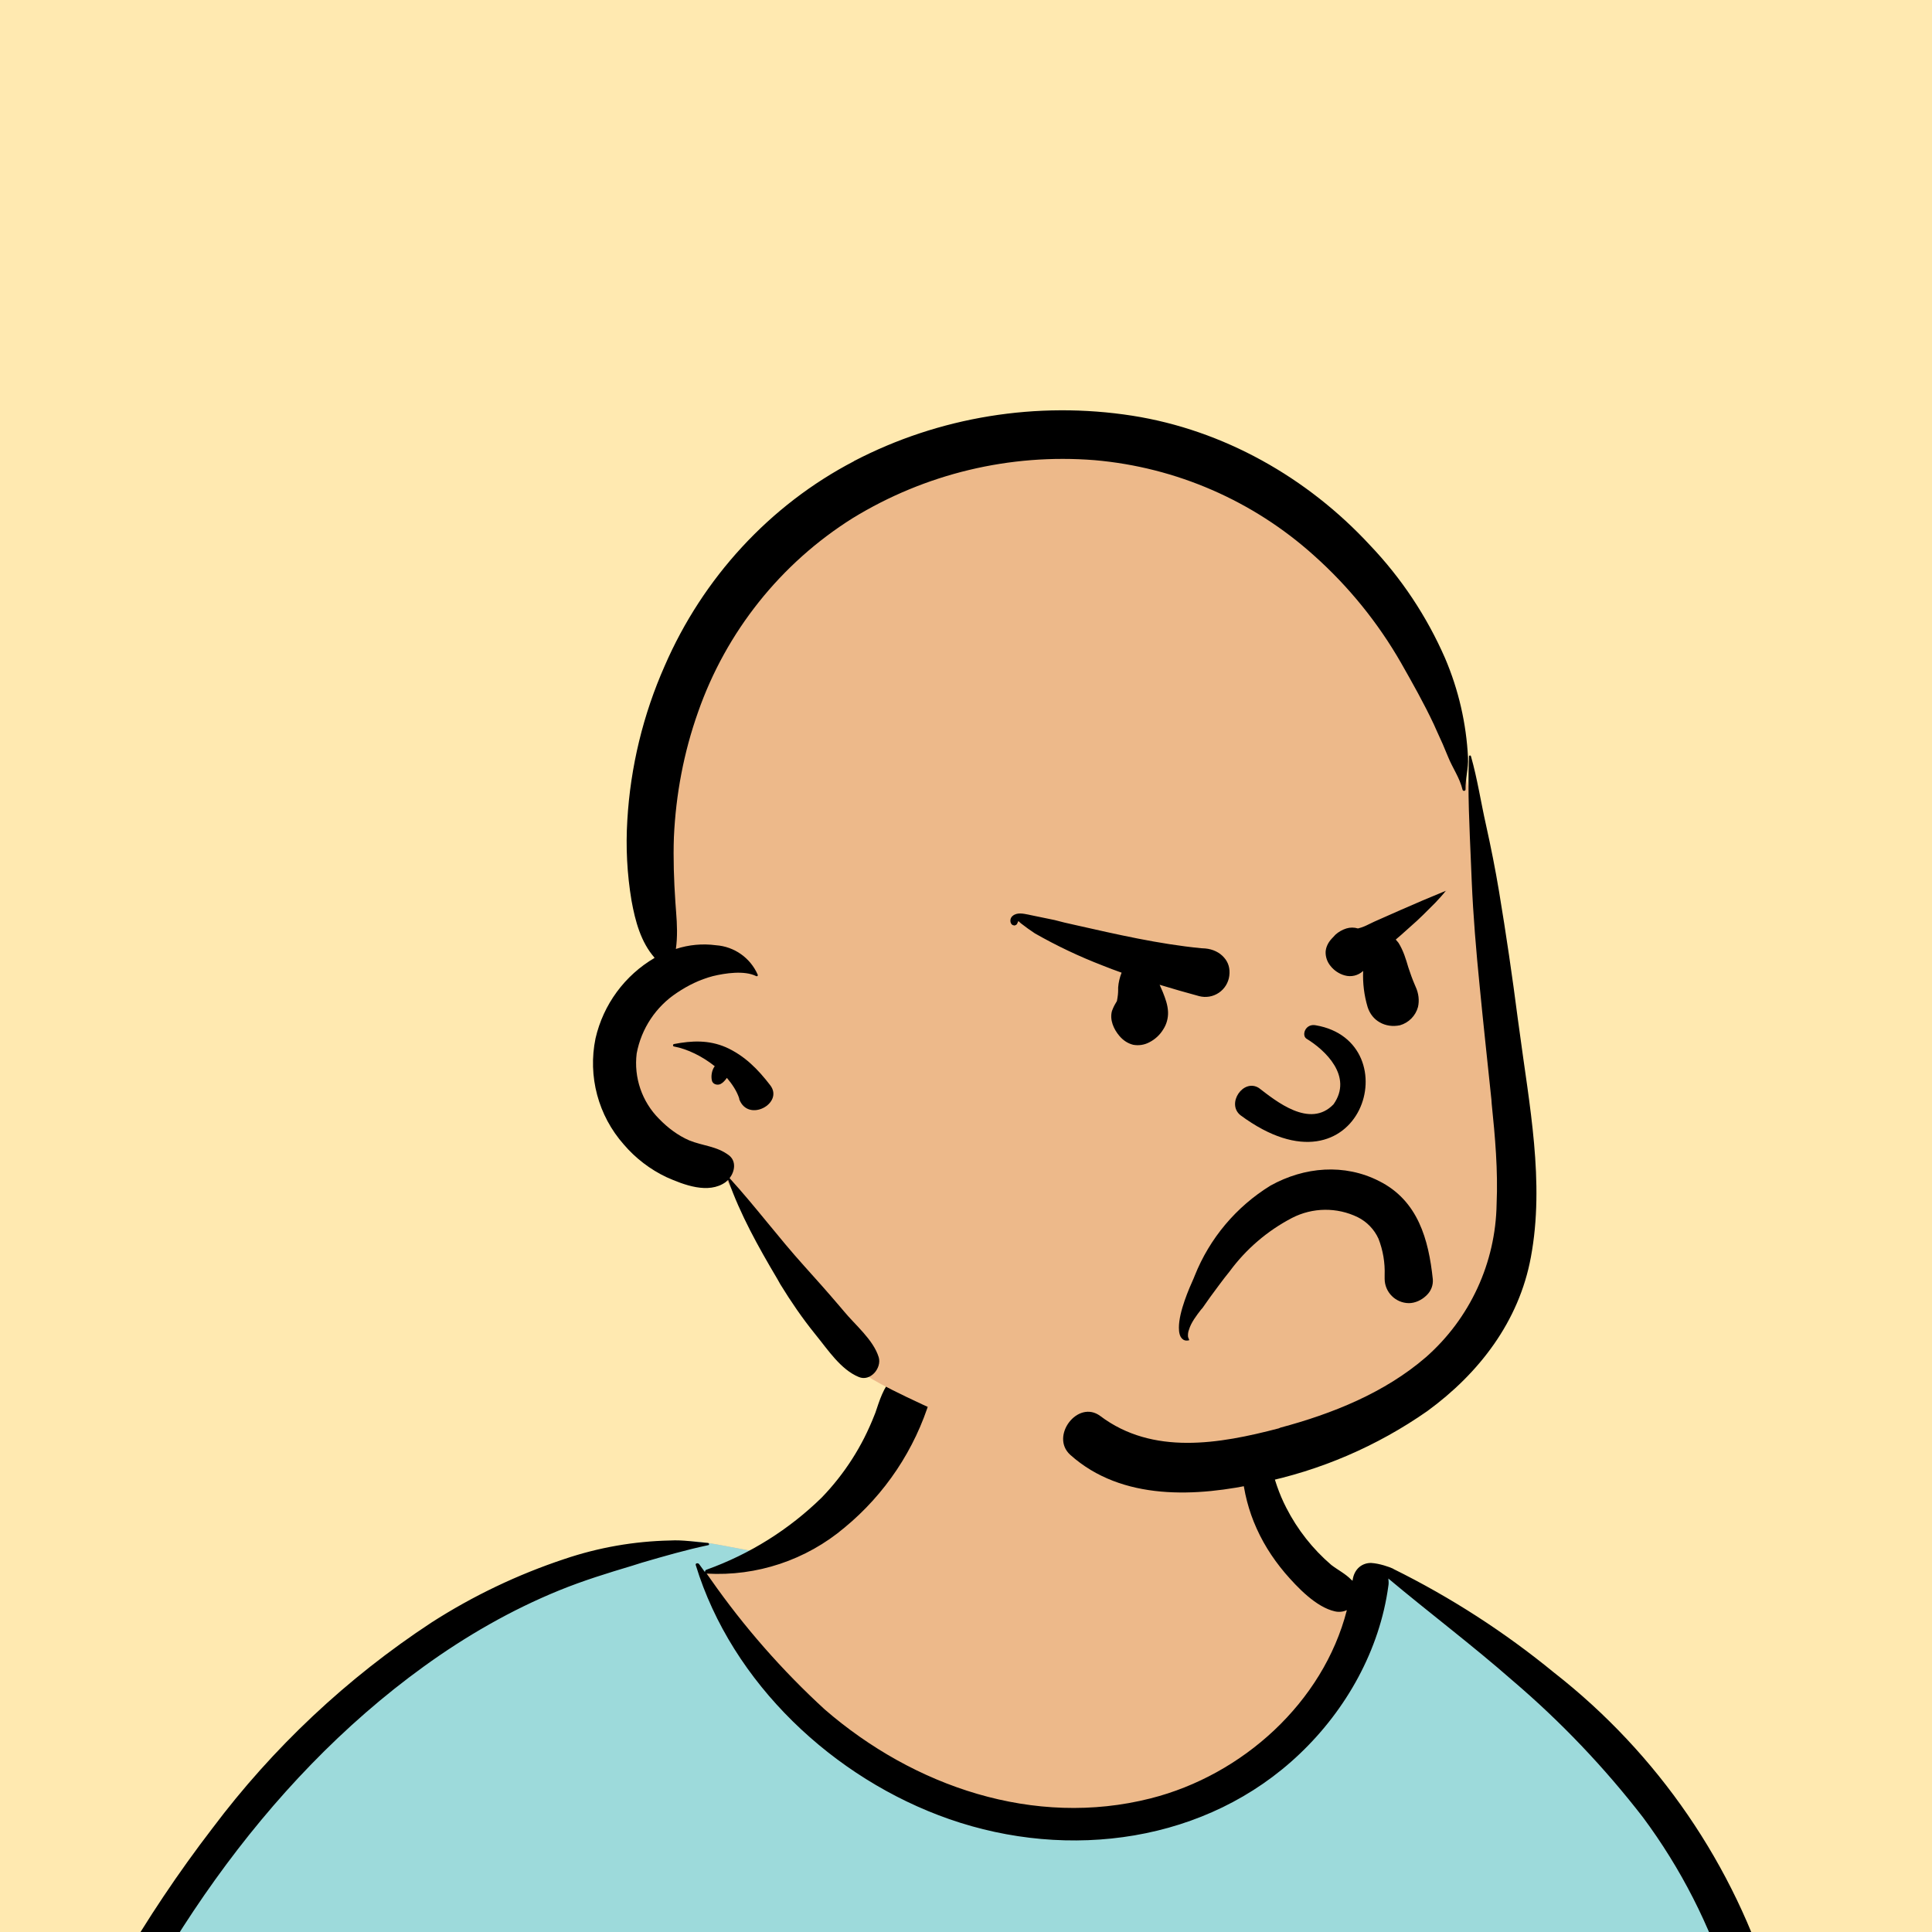
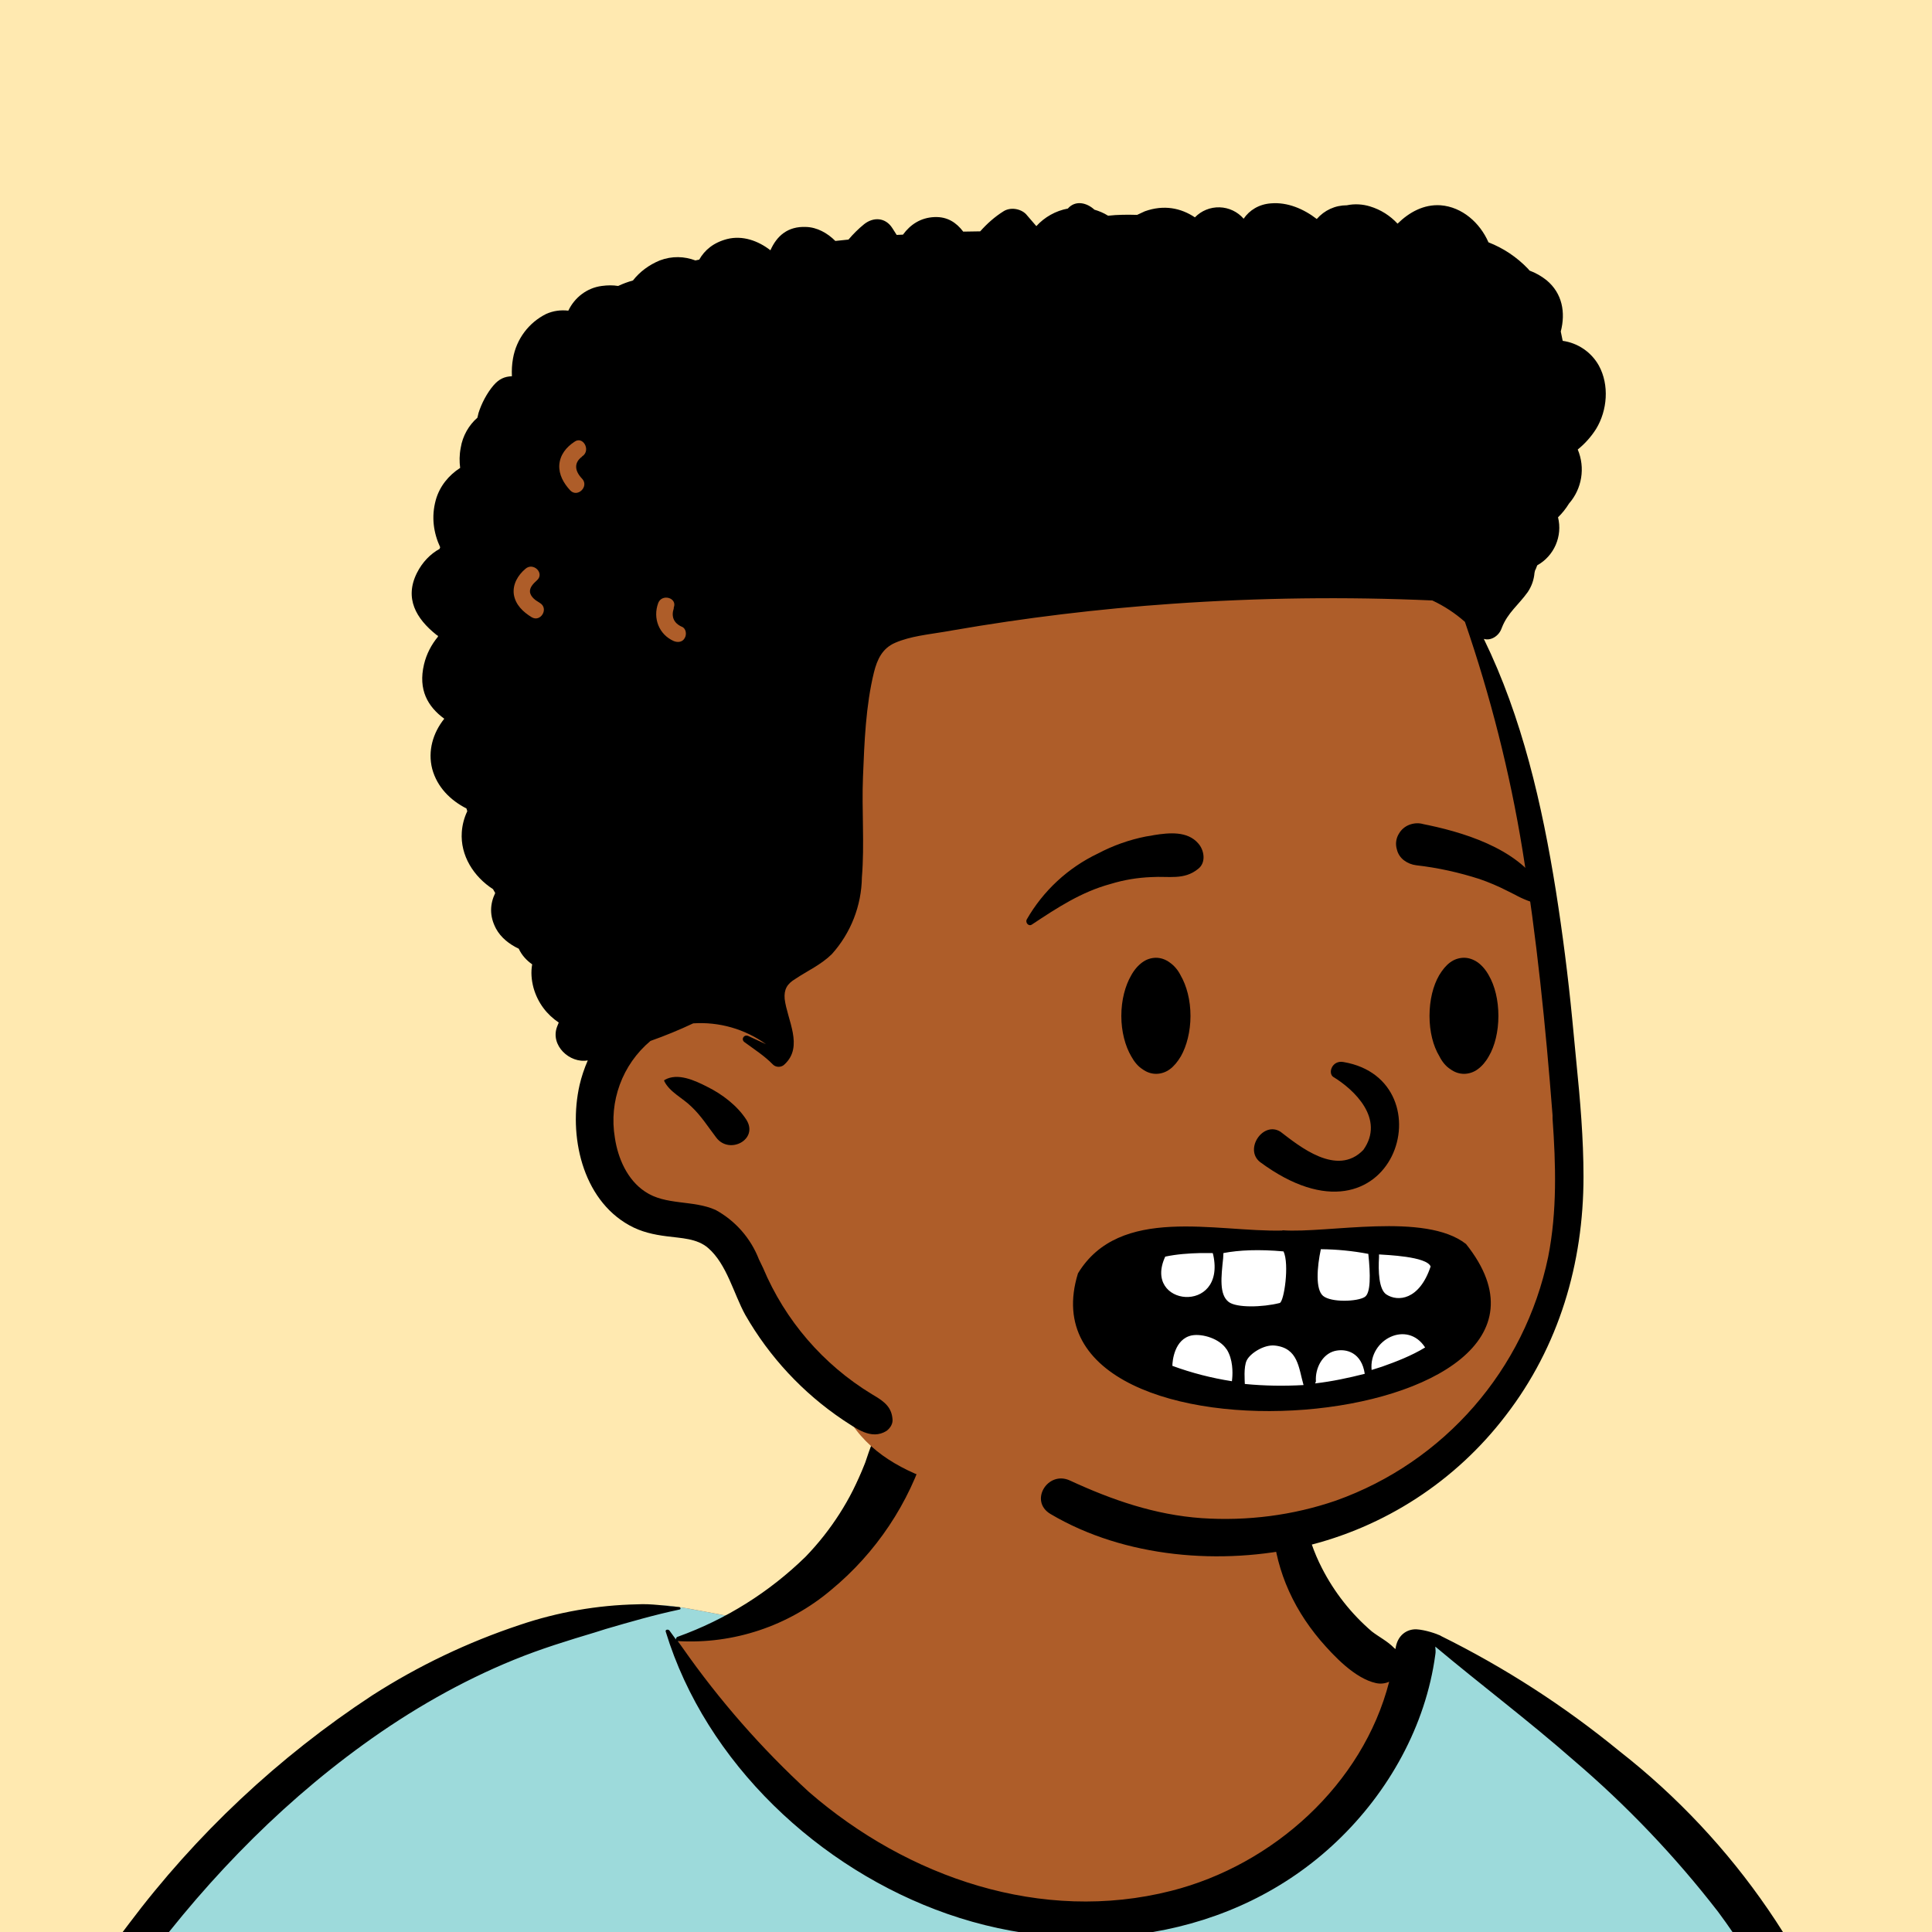
<svg xmlns="http://www.w3.org/2000/svg" viewBox="0 0 704 704" fill="none" shape-rendering="auto">
  <mask id="viewboxMask">
    <rect width="704" height="704" rx="0" ry="0" x="0" y="0" fill="#fff" />
  </mask>
  <g mask="url(#viewboxMask)">
    <rect fill="#ffe9b0" width="704" height="704" x="0" y="0" />
-     <g transform="translate(35.2 35.2) scale(0.9)">
+     <g fill-rule="evenodd" clip-rule="evenodd">
+       <path d="M705.3 1074a2351.1 2351.1 0 0 1-15.6-101c-1-7.7-2.5-16.4 2.7-22 7.3-8 14-14.8 14.8-26.2.8-10.7-2.8-22.4-5-32.8a809.4 809.4 0 0 0-17.3-64.7c-6.6-21.7-13.9-43.2-21.3-64.6-6.9-20-13.5-40.3-22.5-59.5-17-36.5-46-63.5-81.6-81.6-9-4.5-27-20.5-36.3-24-8.5-3.4-8.5 6.3-16.9 2.6-6.7-2.9-13-6.7-16.7-13.2-4-7-14.3-16.9-15.9-25-3.3-17.4.3-32.2-12-45.3a90 90 0 0 0-41.1-23.8c-33.7-9.3-78.5-2.8-98.8 28.5-9.7 14.9-13 33-26.2 45.1-11.4 10.7-8.8 18-23.6 23.4-.9.3-23.6-4.5-24.4-4.2-16.2-3.5-31.7 6.2-46.5 11.8a325.4 325.4 0 0 0-63 32.3 399.2 399.2 0 0 0-102.3 98.5 482.5 482.5 0 0 0-76.4 161c-1.7 6.4-3.5 13-1.5 19.4 1.7 5.3 5.4 9.2 9.8 12.4 6 4.3 18 7 17.7 15.7-.1 6.6-2.4 13.5-3.5 20-1.3 7.7-2.3 15.5-3.4 23.2-4.8 35.4-8.6 71-10.3 106.6a920 920 0 0 0-.5 106c.1 2.3.8 4.5 2 6.2-1 .4-1.2 2.4.1 2.7l2.7.5a12 12 0 0 0 7 2.4l5.5.2c19.3 4 38.6 7.9 58.1 10.8 23.8 3.5 47.6 6.3 71.5 8.7 49.2 4.8 98 3.2 147.1.6a1877 1877 0 0 1 147.4-2c49.2 1.4 98.4 3.5 147.6 4.4 55 1 110-.5 164.8-5 7.5-.5 12.2-6.5 10.7-14-8.9-44.7-19-89.1-27-134Z" fill="#ae5d29" />
+       <path d="m201 597.5 1.2-.4c14.5-5.7 29.6-14.8 45.4-11.4.5-.2 10.8 1.9 17.9 3.2l-6.7 7L247 598c40.7 67.1 88.8 100.7 144.3 100.7 55.5 0 97.7-33.6 126.4-100.7l4-1c.4 0 1 .2 1.5.4 9.3 3.6 27.4 19.6 36.3 24.1 35.6 18 64.5 45 81.6 81.6 8.7 18.6 15.2 38 21.8 57.5l.7 2c7.4 21.4 14.7 43 21.3 64.6 6.3 20.4 12 41 16.6 61.8l.7 2.9c2.2 10.4 5.8 22 5 32.8a29 29 0 0 1-3 10.7l-80.4 29 38.4 261.3c-35.1 1.5-70.3 2-105.5 1.3-49.2-.9-98.4-3-147.6-4.3-47.7-1.2-95.3-.7-143 1.7l-12 .6a946.3 946.3 0 0 1-139.5-1l-3.1-.3v-38.3l16.3-212.9-83-15.6-81.3-39.5a21.7 21.7 0 0 1-5.6-8.8c-1.9-6-.5-12 1-18l.5-1.3a492.8 492.8 0 0 1 76.4-161A399.3 399.3 0 0 1 138 629.7c19.8-13 40.9-23.9 63-32.3Z" fill="#9ddadb" />
+       <path d="M232.2 584.6c5.1-.3 10.3.6 15.4 1 .4.1.6.8 0 .9-9 1.9-18 4.5-26.9 7.1l-3.8 1.2c-10 3-19.8 6-29.6 10-19.4 7.9-37.8 18.5-54.8 30.8C67.2 682.8 20 754.3-9.9 828.3a526 526 0 0 0-24.3 77c-.4 1.6-2 5.4-1 7 .7 1.3 3.6 2.1 5 2.9l4.5 2.3 25.2 12.9 2.3 1.1c38 18.6 78.4 34.4 121 35.5l.4-3.7a342 342 0 0 1 9.9-60c.3-1 1.6-.6 1.7.3 3 23.1 2 46.4 1 69.7-1.8 41-4.3 82.2-6.5 123.3-1.2 20.6-2.6 41-3.9 61.7-1.3 20.5-1.7 41.6-4.7 62-.6 4.6-6 7-10 6.6-4.4-.5-7.9-4.5-8-9 0-11.9 1.5-24 2.4-35.8l2.5-33.8c3.1-41.1 6.8-82.2 10.2-123.3a4771 4771 0 0 1 3.8-43.7C76.4 979.8 34.2 963-6.1 943.5c-.6 13.2-2 26.5-3.4 39.6-3.8 36.8-7.1 73.6-9.6 110.5a2254.2 2254.2 0 0 0-4.2 92.7l-.2 7c0 4.4-.5 8.5-4.3 11.7-3.7 3.3-8.9 3.5-12.6 0-5-4.6-4.2-10.9-4-17.1a1675.6 1675.6 0 0 1 1.8-47.2 1321 1321 0 0 1 10.5-109.5l2-14c3.5-26 7.5-52.7 15.5-77.9-3.1-1.5-6.2-3-9.3-4.7-5.5-2.7-11.2-5.4-16.6-8.4-4.2-2.5-7.9-5.8-9-10.8-1.4-5.5.6-11.5 2-16.9v-.4a502 502 0 0 1 26.6-80 523.2 523.2 0 0 1 67.8-117 353.8 353.8 0 0 1 88.7-83.3 239 239 0 0 1 53.8-25.7 142.6 142.6 0 0 1 42.8-7.5Zm90.1-66c6-6.5 18.1.2 15.2 8.8a108.2 108.2 0 0 1-34.7 52A79.4 79.4 0 0 1 247 598l1.7 2.4a321.1 321.1 0 0 0 46.1 52.6c36 31.2 84.8 48 132 36 37.1-9.4 69.8-38.8 79.4-76.2-1.3.6-3 .9-4.8.5-7.7-1.7-15.3-9.8-20.3-15.6-5.3-6.3-9.5-13-12.6-20.7-5.6-14-7.4-32.1.3-45.7 1-1.7 3-.7 3.3 1l.3 2.5c1.5 12.7 3.3 25 9.3 36.6a76 76 0 0 0 18.2 23.1c2.6 2 5.8 3.6 8.1 6l.5.4c.6-5 4.1-7.3 7.6-7.2 3.3.2 7.3 1.6 8.8 2.3l.1.1a341 341 0 0 1 65.1 42 259 259 0 0 1 88.4 129c7.5 25.3 11.8 51.4 16.3 77.4l2.8 16c4.2 23.9 8.9 48.4 18.4 70.7 2.5 5.7.6 11.1-5.5 13.4A1493 1493 0 0 1 688 953c3.7 16 6 32.5 8.7 48.5 6 34.1 13.2 68 19.4 102 3.2 17.5 6.1 35 9.3 52.3l4.7 25.2 2.4 13.6.1.7c.5 2.4 1 4.9.4 7.3-.8 2.7-2.9 4.6-4.8 6.6-1.6 1.6-3.8 1.6-5.7.7l-.7-.3c-3.4-1.6-6-3.2-7.3-7-.7-2.5-1-5.2-1.5-7.7a3535.6 3535.6 0 0 1-7.8-43.6l-1.6-9.1c-5.2-31.4-10.2-62.9-12.8-94.5-1-14-2.3-28.1-3.5-42.2l-.9-10.5c-1.1-13.3-2.5-27-2.7-40.5l-4.5 1.6L657 964c-5.5 2-12.5 6-18.4 5.2-2.9-.3-5-1.2-6.8-2.9 2 28.8 4.8 57.4 8.5 86a1965.7 1965.7 0 0 0 22 135c.6 3.2 1.4 6.4 1.9 9.6.5 3.7-.5 5.9-2.5 9-1.7 2.4-5 3.7-7.8 2-3.6-2.3-5.5-4.3-6.5-8.4-1-3.7-1.6-7.6-2.3-11.4a1654.2 1654.2 0 0 1-11.4-65.2c-7.8-52-12.7-104.4-15.2-156.8a1388 1388 0 0 1-1.4-77.8c0-13.3.5-26.6 1.4-39.9 1-13.4 3-26.5 4.8-39.8 0-.5.7-.5.7 0 .8 14.9 2.1 29.8 2.8 44.7.6 14.3.9 28.5 1.4 42.8.6 18.7 1.5 37.5 2.7 56.2a9.6 9.6 0 0 1 8.5-3.1c4.7-1 9.7-3.4 14.1-5l16.8-5.5 26.4-8.7a679 679 0 0 1-18-80.8l-2-12.3c-4-24.2-8.5-48.5-15.8-72a229.8 229.8 0 0 0-34.8-68.2 370.2 370.2 0 0 0-52.7-55.3C557 627 539.7 614 523 600c.1.9.2 2 0 3-3.5 25.9-17 50-35.8 67.9-37.7 36-93.6 43.4-142 26.5-46.7-16.3-88-55-102.6-102.8-.3-.8.8-1 1.3-.5l2.4 3.3c0-.4.2-.9.7-1a129 129 0 0 0 46.6-29.2 100.2 100.2 0 0 0 21.3-33.3l.4-1c1.7-5 3.2-10.2 7-14.2Z" fill="#000" />
+     </g>
+     <g transform="matrix(.99789 0 0 1 156 62)">
      <g fill-rule="evenodd" clip-rule="evenodd">
-         <path d="M705.3 1074a2351.1 2351.1 0 0 1-15.6-101c-1-7.7-2.5-16.4 2.7-22 7.3-8 14-14.8 14.8-26.2.8-10.7-2.8-22.4-5-32.8a809.4 809.4 0 0 0-17.3-64.7c-6.6-21.7-13.9-43.2-21.3-64.6-6.9-20-13.5-40.3-22.5-59.5-17-36.5-46-63.5-81.6-81.6-9-4.5-27-20.5-36.3-24-8.5-3.4-8.5 6.3-16.9 2.6-6.7-2.9-13-6.7-16.7-13.2-4-7-14.3-16.9-15.9-25-3.3-17.4.3-32.2-12-45.3a90 90 0 0 0-41.1-23.8c-33.7-9.3-78.5-2.8-98.8 28.5-9.7 14.9-13 33-26.2 45.1-11.4 10.7-8.8 18-23.6 23.4-.9.3-23.6-4.5-24.4-4.2-16.2-3.5-31.7 6.2-46.5 11.8a325.4 325.4 0 0 0-63 32.3 399.2 399.2 0 0 0-102.3 98.5 482.5 482.5 0 0 0-76.4 161c-1.7 6.4-3.5 13-1.5 19.4 1.7 5.3 5.4 9.2 9.8 12.4 6 4.3 18 7 17.7 15.7-.1 6.6-2.4 13.5-3.5 20-1.3 7.7-2.3 15.5-3.4 23.2-4.8 35.4-8.6 71-10.3 106.6a920 920 0 0 0-.5 106c.1 2.3.8 4.5 2 6.2-1 .4-1.2 2.4.1 2.7l2.7.5a12 12 0 0 0 7 2.4l5.5.2c19.3 4 38.6 7.9 58.1 10.8 23.8 3.5 47.6 6.3 71.5 8.7 49.2 4.8 98 3.2 147.1.6a1877 1877 0 0 1 147.4-2c49.2 1.4 98.4 3.5 147.6 4.4 55 1 110-.5 164.8-5 7.5-.5 12.2-6.5 10.7-14-8.9-44.7-19-89.1-27-134Z" fill="#edb98a" />
-         <path d="m201 597.5 1.2-.4c14.5-5.7 29.6-14.8 45.4-11.4.5-.2 10.8 1.9 17.9 3.2l-6.7 7L247 598c40.7 67.1 88.8 100.7 144.3 100.7 55.5 0 97.7-33.6 126.4-100.7l4-1c.4 0 1 .2 1.5.4 9.3 3.6 27.4 19.6 36.3 24.1 35.6 18 64.5 45 81.6 81.6 8.7 18.6 15.2 38 21.8 57.5l.7 2c7.4 21.4 14.7 43 21.3 64.6 6.3 20.4 12 41 16.6 61.8l.7 2.9c2.2 10.4 5.8 22 5 32.8a29 29 0 0 1-3 10.7l-80.4 29 38.4 261.3c-35.1 1.5-70.3 2-105.5 1.3-49.2-.9-98.4-3-147.6-4.3-47.7-1.2-95.3-.7-143 1.7l-12 .6a946.3 946.3 0 0 1-139.5-1l-3.1-.3v-38.3l16.3-212.9-83-15.6-81.3-39.5a21.7 21.7 0 0 1-5.6-8.8c-1.9-6-.5-12 1-18l.5-1.3a492.8 492.8 0 0 1 76.4-161A399.3 399.3 0 0 1 138 629.7c19.8-13 40.9-23.9 63-32.3Z" fill="#9ddadb" />
-         <path d="M232.2 584.6c5.1-.3 10.3.6 15.4 1 .4.1.6.8 0 .9-9 1.9-18 4.5-26.9 7.1l-3.8 1.2c-10 3-19.8 6-29.6 10-19.4 7.9-37.8 18.5-54.8 30.8C67.2 682.8 20 754.3-9.9 828.3a526 526 0 0 0-24.3 77c-.4 1.6-2 5.4-1 7 .7 1.3 3.6 2.1 5 2.9l4.5 2.3 25.2 12.9 2.3 1.1c38 18.6 78.4 34.4 121 35.5l.4-3.7a342 342 0 0 1 9.9-60c.3-1 1.6-.6 1.7.3 3 23.1 2 46.4 1 69.7-1.8 41-4.3 82.2-6.5 123.3-1.2 20.6-2.6 41-3.9 61.7-1.3 20.5-1.7 41.6-4.7 62-.6 4.6-6 7-10 6.6-4.4-.5-7.9-4.5-8-9 0-11.9 1.5-24 2.4-35.8l2.5-33.8c3.1-41.1 6.8-82.2 10.2-123.3a4771 4771 0 0 1 3.8-43.7C76.4 979.8 34.2 963-6.1 943.5c-.6 13.2-2 26.5-3.4 39.6-3.8 36.8-7.1 73.6-9.6 110.5a2254.2 2254.2 0 0 0-4.2 92.7l-.2 7c0 4.4-.5 8.5-4.3 11.7-3.7 3.3-8.9 3.5-12.6 0-5-4.6-4.2-10.9-4-17.1a1675.6 1675.6 0 0 1 1.8-47.2 1321 1321 0 0 1 10.5-109.5l2-14c3.5-26 7.5-52.7 15.5-77.9-3.1-1.5-6.2-3-9.3-4.7-5.5-2.7-11.2-5.4-16.6-8.4-4.2-2.5-7.9-5.8-9-10.8-1.4-5.5.6-11.5 2-16.9v-.4a502 502 0 0 1 26.6-80 523.2 523.2 0 0 1 67.8-117 353.8 353.8 0 0 1 88.7-83.3 239 239 0 0 1 53.8-25.7 142.6 142.6 0 0 1 42.8-7.5Zm90.1-66c6-6.5 18.1.2 15.2 8.8a108.2 108.2 0 0 1-34.7 52A79.4 79.4 0 0 1 247 598l1.7 2.4a321.1 321.1 0 0 0 46.1 52.6c36 31.2 84.8 48 132 36 37.1-9.4 69.8-38.8 79.4-76.2-1.3.6-3 .9-4.8.5-7.7-1.7-15.3-9.8-20.3-15.6-5.3-6.3-9.5-13-12.6-20.7-5.6-14-7.4-32.1.3-45.7 1-1.7 3-.7 3.3 1l.3 2.5c1.5 12.7 3.3 25 9.3 36.6a76 76 0 0 0 18.2 23.1c2.6 2 5.8 3.6 8.1 6l.5.4c.6-5 4.1-7.3 7.6-7.2 3.3.2 7.3 1.6 8.8 2.3l.1.1a341 341 0 0 1 65.1 42 259 259 0 0 1 88.4 129c7.5 25.3 11.8 51.4 16.3 77.4l2.8 16c4.2 23.9 8.9 48.4 18.4 70.7 2.5 5.7.6 11.1-5.5 13.4A1493 1493 0 0 1 688 953c3.7 16 6 32.5 8.7 48.5 6 34.1 13.2 68 19.4 102 3.2 17.5 6.1 35 9.3 52.3l4.7 25.2 2.4 13.6.1.7c.5 2.4 1 4.9.4 7.3-.8 2.7-2.9 4.6-4.8 6.6-1.6 1.6-3.8 1.6-5.7.7l-.7-.3c-3.4-1.6-6-3.2-7.3-7-.7-2.5-1-5.2-1.5-7.7a3535.6 3535.6 0 0 1-7.8-43.6l-1.6-9.1c-5.2-31.4-10.2-62.9-12.8-94.5-1-14-2.3-28.1-3.5-42.2l-.9-10.5c-1.1-13.3-2.5-27-2.7-40.5l-4.5 1.6L657 964c-5.5 2-12.5 6-18.4 5.2-2.9-.3-5-1.2-6.8-2.9 2 28.8 4.8 57.4 8.5 86a1965.7 1965.7 0 0 0 22 135c.6 3.2 1.4 6.4 1.9 9.6.5 3.7-.5 5.9-2.5 9-1.7 2.4-5 3.7-7.8 2-3.6-2.3-5.5-4.3-6.5-8.4-1-3.7-1.6-7.6-2.3-11.4a1654.2 1654.2 0 0 1-11.4-65.2c-7.8-52-12.7-104.4-15.2-156.8a1388 1388 0 0 1-1.4-77.8c0-13.3.5-26.6 1.4-39.9 1-13.4 3-26.5 4.8-39.8 0-.5.7-.5.7 0 .8 14.9 2.1 29.8 2.8 44.7.6 14.3.9 28.5 1.4 42.8.6 18.7 1.5 37.5 2.7 56.2a9.6 9.6 0 0 1 8.5-3.1c4.7-1 9.7-3.4 14.1-5l16.8-5.5 26.4-8.7a679 679 0 0 1-18-80.8l-2-12.3c-4-24.2-8.5-48.5-15.8-72a229.8 229.8 0 0 0-34.8-68.2 370.2 370.2 0 0 0-52.7-55.3C557 627 539.7 614 523 600c.1.9.2 2 0 3-3.5 25.9-17 50-35.8 67.9-37.7 36-93.6 43.4-142 26.5-46.7-16.3-88-55-102.6-102.8-.3-.8.8-1 1.3-.5l2.4 3.3c0-.4.2-.9.7-1a129 129 0 0 0 46.6-29.2 100.2 100.2 0 0 0 21.3-33.3l.4-1c1.7-5 3.2-10.2 7-14.2Z" fill="#000" />
+         <path d="M408 252c-3.6-29.6-15.3-61-27.6-88.6C353 105 289.7 97 233.1 84.9c-55.8-8.1-115-15.5-170 .8-30.9 7.5-43 44.4-38 73.4 2.7 18.1 11 35.3 18 52 14 34.5 22.8 71.4 22.9 108.7-1 24.4-4.4 52.3 23.6 62.6 26.6 13.3 28.9 49.2 62.3 69.6 13.5 27.3 50.3 29.8 76.7 36 16.8 3.3 33.7 5.7 50.7 7.2 49 6.3 88.4-8 114.1-51.7 17.2-26.7 30-57.4 26.9-89.7-3.2-34-8.4-67.8-12.2-101.7Z" fill="#ae5d29" />
+         <path d="M233.6 14c2.8-3.2 7-2.1 9.7.4 1.7.5 3.4 1.2 5 2.2 3.5-.4 7.2-.4 10.6-.3l2.8-1.3c7-2.5 13.2-1.2 18.3 2.2a12.1 12.1 0 0 1 17.8.5c2.1-3.1 5.6-5.3 10-5.6 6-.5 11.9 2 16.7 5.7 2.8-3.2 6.7-5 11-5 2.8-.6 5.8-.4 8.4.4 4 1.2 7.4 3.4 10.1 6.3 4.3-4.2 9.6-7.1 15.7-6.7 7.9.6 14.4 6.4 17.5 13.5a40 40 0 0 1 14.4 9.6l.6.7c2.2.8 4.3 2 6.2 3.5 5.8 4.8 7 11.8 5.2 18.7l.7 3.4a18 18 0 0 1 13.2 9c3.9 7.1 3.1 16.4-1 23.1a31 31 0 0 1-6.7 7.5 18.8 18.8 0 0 1-3.2 19.7 25.5 25.5 0 0 1-4 5A15.7 15.7 0 0 1 405 144l-.5 1.3-.3.6-.2.9c-.2 2.4-1 4.8-2.5 7-3.3 4.6-7.3 7.5-9.4 12.9l-.2.5c-1 2.6-3.9 4.4-6.4 3.6 14 28.6 21.3 60.5 26.3 91.7a790 790 0 0 1 6 47l1.5 15.6c1.4 13.9 2.6 27.8 2.6 41.7 0 31.6-9 61.9-28.4 87a130.5 130.5 0 0 1-73.5 47.7c-30.2 7-65.6 4.2-92.7-11.8-8-4.7-1-16 7.1-12.2 15.4 7.1 31 12.5 48.1 13.7 16.6 1.1 33.3-1 49-6.4A120.3 120.3 0 0 0 409 396c3.3-16.6 2.8-33.7 1.6-50.4v-1.2c-2.5-32.3-5.8-64.8-11-96.8-4.6-28.2-11.7-56-21-83a49.6 49.6 0 0 0-11.9-7.8c-31.6-1.4-63.3-1-94.9 1.2a790 790 0 0 0-80.3 9.7l-2.9.5c-5.9 1-12.4 1.6-18 4-4.7 2-6.6 6-7.8 10.8-3 12.2-3.5 25.5-4 38-.5 12.2.6 24.5-.4 36.7a42.7 42.7 0 0 1-11 28c-4 3.9-8.8 6-13.3 9-3 1.8-4.2 3.8-3.9 7.3.9 7.6 7 17.3 0 23.8-1.1 1.2-3.2 1.3-4.4 0-2.9-3-6.8-5.5-10.2-8-1.5-1-.3-3 1.3-2.3l6.5 3a41 41 0 0 0-26.6-7.6 166.2 166.2 0 0 1-15.6 6.4 37.8 37.8 0 0 0-13 35.3c1.1 7.4 4.5 15.3 11 19.6 7.5 5.1 17.6 3 25.8 6.7a34.9 34.9 0 0 1 15.8 18l1.5 3.1a98.5 98.5 0 0 0 39.7 46l1 .6c3.7 2.2 6.4 4.3 6.6 8.9 0 1.6-1 3-2.2 3.9-5.6 3.5-11.2-1-15.9-4a115.1 115.1 0 0 1-35.7-38.3c-4.2-7.6-6.7-18.4-13.5-24.3-4.1-3.6-10-3.6-15.1-4.3-4.8-.6-9.4-1.6-13.7-4-17.4-9.6-22.3-33-18.2-51.1.7-3 1.7-6 3-9-6.6 1.2-13.8-5.5-11.2-12.3l.6-1.5c-4.2-2.8-7.6-7-9.2-12.6-.8-3-1-5.8-.5-8.6-2-1.4-3.8-3.3-4.9-5.7-3.4-1.6-6.5-4-8.3-7.3-2.5-4.7-2.2-9-.3-13l-.8-1.4c-7-4.5-12-12.2-11.4-20.8a21 21 0 0 1 2-7.6l-.3-1c-5.9-3-10.7-7.8-12.5-14.4-1.7-6.6.3-13.2 4.4-18.3-6-4.4-9.6-10.5-7.4-19.8.9-3.8 2.7-7.2 5.1-10.1v-.3l-.6-.4c-7.4-5.9-11.7-13.3-7.1-22.5 2-4 5-7 8.3-8.8l.2-.6c-2.4-5.2-3.3-11-1.6-17.2 1.4-5 4.7-9 8.9-11.7-.3-2.3-.3-4.7.2-7.3.7-4.4 3-8.3 6.1-11l.4-1.7c1.1-3.5 3.1-7.3 5.5-10.1 2-2.3 4-3.2 6.7-3.3-.1-2.1 0-4.3.4-6.5a22.4 22.4 0 0 1 12.1-16.2c2.7-1.2 5.4-1.5 8.1-1.2 2.3-4.8 6.8-8.3 12.2-9 2.2-.3 4.1-.3 6 0a34.3 34.3 0 0 1 5.4-2c2.5-3.2 5.9-5.7 9.8-7.3 4.5-1.7 9-1.5 13 0l1.4-.3c2-3.5 5.2-6.2 10.2-7.5 5.6-1.4 11.3.6 15.8 4.1 2.3-5.2 6.3-8.8 13-8.5 4 .1 7.8 2.2 10.7 5.1l4.8-.5c1.7-2 3.6-3.9 5.7-5.6 3.4-2.7 7.8-2.5 10.3 1.4l1.6 2.5 2.3-.1c2.7-3.7 6.5-6.2 11.5-6.4 4.7-.2 8 2 10.5 5.3l6.2-.1c2.5-2.8 5.3-5.3 8.5-7.3 2.5-1.6 6.2-1 8.2 1l3.8 4.4c3-3.3 7.1-5.6 11.5-6.4ZM86.4 331.5c4.7-2.7 11 .2 15.5 2.5 5.5 2.7 11 6.9 14.3 12 4.6 7.2-6.2 12.9-11 6.5-3-3.9-5.4-7.8-9-11.2-3.2-3.2-8-5.3-10-9.4 0-.2 0-.3.2-.4Zm3.3-171.8v-.3c1.4-3.6-4.4-5.2-5.7-1.6-2 5.5.3 11.4 5.7 13.8 1.5.6 3.2.4 4-1.1.8-1.3.5-3.5-1-4.1-3-1.3-4-3.7-3-6.7Zm-50-10.2c3-2.6-1.3-6.8-4.2-4.2-2.7 2.3-4.7 5.6-4.2 9.3.6 3.8 3.4 6.4 6.5 8.3 3.3 2 6.4-3.2 3-5.2l-.3-.2c-1.4-.8-3-2-3.3-3.7-.2-1.8 1.3-3.2 2.5-4.3Zm16.5-45.2.2-.1c3.1-2.2.1-7.5-3-5.2-3 2-5.2 4.7-5.5 8.4-.2 3.6 1.6 6.7 4 9.3 2.7 2.8 7-1.5 4.3-4.3-2.6-2.7-3.1-5.7 0-8Z" fill="#000" />
      </g>
-       <g transform="matrix(.99789 0 0 1 156 62)">
-         <g fill-rule="evenodd" clip-rule="evenodd">
-           <path d="M402 224.2c-9-38.1-28.8-73.6-60.4-102.3C246.2 27.6 71.2 78.8 72 220.8a188.6 188.6 0 0 0-3.7 50.6c.4 7.2 3.6 17.2-.6 23.7-9.5 12.2-15 21.2-11.8 37.3A39.6 39.6 0 0 0 81.2 362c7.8 2.2 15.1 7 18 14.5 17.3 31.6 30.1 58 57.4 79.6 7 5.5 79.3 38.9 103 38.9 69.7 0 157.5-25.2 159-103 .2-17.1-2.8-34.4-4.7-51.4-4.5-38.7-3-78.8-11.8-116.3Z" fill="#edb98a" />
-           <path d="M400.5 205.1c0-.4.7-.5.8 0 2.6 9.1 4 18.5 6.1 27.8 2 9 3.8 18 5.3 27a1428 1428 0 0 1 7.6 51.5l.6 4.3c4 30.3 10.4 61.8 4.7 92.2-4.8 26-21 47-42 62.3a182.2 182.2 0 0 1-67.9 29.1c-25.6 5.7-56 7.4-77-11.4-8.3-7.5 3.1-22.5 12.2-15.7 21.3 16 48.3 11.3 72.4 5l.7-.3c21-5.6 42.3-14.1 59-28.5a84.3 84.3 0 0 0 28.7-62c.6-13.6-.6-27.2-2-40.7l-.1-1.5c-1.6-15.4-3.3-30.8-4.8-46.3-1.4-14-2.6-28.2-3.2-42.3l-.3-7.2c-.6-14.4-1.4-29-.8-43.3ZM150.9 85.6c34.6-18 74.4-24.4 113-18.4 37 5.8 71 25 96.4 52.4a158 158 0 0 1 30.5 45.8 117.1 117.1 0 0 1 9.3 40.3c.2 4.3-1.1 8.4-1 12.8 0 .7-1 .8-1.2.2-1.2-5-4-8.7-5.9-13.4-1.4-3.5-2.9-6.9-4.5-10.3l-1.3-2.9c-4-8.5-8.6-16.6-13.2-24.7a175 175 0 0 0-35.4-43.6 153 153 0 0 0-89-38.6 163.3 163.3 0 0 0-98.2 23.5 152 152 0 0 0-62.7 78.5c-5.8 16.3-9 33.3-9.8 50.6-.3 8.7 0 17.5.6 26.3l.3 4.1c.4 5 .6 10-.1 14.9a36.8 36.8 0 0 1 16.3-1.5 20 20 0 0 1 16.9 11.9c.2.4-.2.8-.6.6-4.8-2.4-12.6-1.2-17.6 0-5.3 1.4-10 3.7-14.5 6.7a37.7 37.7 0 0 0-16.4 24.6 31.9 31.9 0 0 0 9.1 26.5c3.5 3.6 7.6 6.7 12.2 8.7 5.7 2.3 11.2 2.3 16.2 6.1 3 2.4 2.3 6.5.2 9.2 10.5 11.5 19.8 24 30.3 35.6 4.8 5.3 9.6 10.7 14.3 16.2l1.7 2c4.7 5.7 12 11.6 14.2 18.7 1.3 4.4-3.4 10-8.1 8-7.3-3-12.5-11-17.4-17l-.4-.5c-5.1-6.3-9.7-13-14-20l-1.3-2.3c-7.6-12.8-15-26-19.9-40l-1 .9c-7 5-17 1.1-24-2-6.6-3.1-12.6-7.7-17.3-13.2a49.6 49.6 0 0 1-11.5-43 51 51 0 0 1 24-32.6c-5.6-6.3-7.9-14.9-9.4-23.2A143 143 0 0 1 59 231a180 180 0 0 1 15.2-62.6c15.4-35.4 42.5-65 76.8-82.8Zm-73 236c7.3-1.4 14.1-1.7 21.1 1.3 7.6 3.4 13 8.9 18 15.4 5.6 7.3-9 15.3-12.6 5.6v-.3c-1-3-2.8-5.7-5-8.3-.7 1-1.6 2-2.6 2.5-1.3.6-3.2.1-3.5-1.5-.4-1.8 0-4 1-5.5l.2-.2c-5-4-11.1-7-16.5-8-.6 0-.6-1 0-1Z" fill="#000" />
-         </g>
+     </g>
+     <g transform="translate(315 248)">
+       <g fill-rule="evenodd" clip-rule="evenodd">
+         <path d="M97.8 210.4c16.7-11.2 101.5-9 109.3-.4 7.9 8.6 26 33.1-12.8 45.2-38.7 12-86.7 7.9-99.2-7l-.7-.8c-11.8-14.4-13-26 3.4-37Z" fill="#fff" />
+         <path d="M170.8 144.4c7.6 4.6 19 15.3 11 26.6-9.6 10-23.4-1.4-30.2-6.6-6.3-4-13.3 6.3-7.5 11 49 36.3 69-29.8 30.5-36.4-4.2-.8-5.8 4-3.8 5.4Zm-68.2-87.6 1.9-.3 1-.2c5.6-.9 12.2-1.5 16.1 3 2.2 2.4 3 7 0 9.3-5.1 4.2-10.8 2.6-17 3-5.1.2-10 1-14.9 2.5C79 77 70.2 82.8 61 88.9c-1.2.8-2.4-.7-1.9-1.8a59.3 59.3 0 0 1 26-24.1 64 64 0 0 1 17.5-6.2Zm49.7 143.5c16.5 1.2 52-6.7 66.9 5C274.9 275 54 293 77.8 216c15.2-25 50.2-15 74.5-15.6Zm-2.8 42c-4-.4-9 2.9-10.2 5.4-1.2 2.4-.7 7.7-.7 8.6 7.1.7 14.3.8 21.4.4-1.8-6.2-1.9-13.5-10.5-14.4Zm32.8 10.3c-1.1-7.6-6.6-9.4-11-8.3-4.5 1.2-7.1 6.3-6.8 11 0 .3-.2.5-.3.8 6.1-.7 12.2-2 18.1-3.5Zm-50.4-9c-2.5-3.8-8.7-5.7-12.6-5-6.4 1.3-7.1 9.4-7.1 11.1a113 113 0 0 0 21.7 5.6l.1-1c.2-2.1.3-7-2-10.6Zm72.4-.6c-6.5-10.1-20.6-2.9-19.5 8.2l3.8-1.2c5.1-1.8 10.8-4 15.7-7Zm-51.6-35c-8.9-.8-16.1-.5-21.9.6l-.1 1.9c-.7 6.7-1.5 13.2 2 15.9 2.8 2.2 12.3 2 18.6.4 1.6-.4 3.6-14.2 1.4-18.8Zm13.6-.8c-1.4 6.6-2 14.6.8 17 3 2.5 12.6 2.1 15.2.4 2.2-1.4 2.1-8.1 1.3-15.7a96 96 0 0 0-17.3-1.7Zm-39.4 1.4h-4.5c-4.1.1-8.6.4-12.8 1.3-8.4 18.1 22.2 21.3 17.5-.6l-.2-.7Zm60.6.5v1c-.3 5-.1 11.8 2.7 13.6 4.1 2.7 12 2.1 16.1-10.2-1.4-3.7-16.2-4.2-18.8-4.4ZM106.2 101c1.8 0 3.5.6 5 1.7 1.6 1.1 3 2.7 4 4.7 2.2 3.8 3.6 9 3.6 14.8 0 5.7-1.4 11-3.5 14.7-1.2 2-2.5 3.6-4 4.7a8.5 8.5 0 0 1-5 1.7c-1.8 0-3.5-.6-5-1.7-1.6-1-3-2.7-4.1-4.7-2.2-3.8-3.6-9-3.6-14.7 0-5.8 1.4-11 3.6-14.8 1.1-2 2.5-3.6 4-4.7a8.5 8.5 0 0 1 5-1.7Zm112.3 0c1.7 0 3.4.6 5 1.7 1.5 1.1 2.9 2.7 4 4.7 2.2 3.8 3.5 9 3.5 14.8 0 5.7-1.3 11-3.5 14.7-1.1 2-2.5 3.6-4 4.7a8.5 8.5 0 0 1-5 1.7c-1.8 0-3.5-.6-5-1.7-1.6-1-3-2.7-4-4.7-2.3-3.8-3.6-9-3.6-14.7 0-5.8 1.3-11 3.5-14.8 1.2-2 2.5-3.6 4-4.7a8.5 8.5 0 0 1 5-1.7Zm-15.3-48.8 1.4.3 1 .2c15.5 3.3 35.1 9.9 42.4 25 .3 2.1 0 2.6-.3 2.9-.2.3-.4.7-1.4 1A36 36 0 0 1 237 78l-2.8-1.4a77.7 77.7 0 0 0-10.1-4.3c-7.5-2.4-15.1-4.1-23-5a9.4 9.4 0 0 1-4.5-1.8 7 7 0 0 1-2.6-4 7 7 0 0 1 .8-5.8 7.4 7.4 0 0 1 3.6-3.1c1.5-.6 3.2-.8 4.9-.4Z" fill="#000" />
      </g>
-       <g transform="translate(315 248)">
-         <path fill-rule="evenodd" clip-rule="evenodd" d="M195.6 205.7a29.7 29.7 0 0 0-26.6.3 73.6 73.6 0 0 0-25.3 21.7c-2.7 3.3-5.2 6.8-7.8 10.3l-3.1 4.4-.7.8c-1.7 2.2-4 5.2-4.8 8-.4 1-.5 2-.4 3l.5 1.3c-1.4.4-2.3 0-2.9-.6-1-1-1.3-2.6-1.3-4.5 0-6.5 4.2-16 6-20l.4-1a75.8 75.8 0 0 1 30.7-36.5c13.7-7.6 29.9-9 44-1.8 15.7 7.9 20 23.6 21.7 39.7a8 8 0 0 1-2.5 6.5c-2 2-4.7 3.2-7.2 3.2a9.9 9.9 0 0 1-9.8-9.8v-1.5a37 37 0 0 0-2.5-14.8 18.1 18.1 0 0 0-8.4-8.7Zm-20.8-72.3c7.6 4.6 19 15.3 11 26.6-9.6 10-23.4-1.4-30.2-6.6-6.3-4-13.3 6.3-7.5 11 49 36.3 69-29.8 30.5-36.4-4.2-.8-5.8 4-3.8 5.4Zm-63.6 1.5a10 10 0 0 1-6.5 1c-2-.5-3.9-1.6-5.6-3.6-2.3-2.7-4-6.5-3-10.1l.4-1c.4-1 1-2 1.6-3 .4-2 .5-3.3.5-4.5v-1a20.3 20.3 0 0 1 1.4-6 195 195 0 0 1-7.7-2.9 202.2 202.2 0 0 1-27.4-13 84 84 0 0 1-5.7-4.1l-1-.9-.6 1.3c-.6.5-1 .6-1.4.4-.4 0-.8-.4-1-.8a2.5 2.5 0 0 1 .7-3c1.8-1.5 4.3-.9 6.4-.5l.9.2 9.7 2 3.9 1 4.4 1c16.9 3.8 33.7 7.7 51 9.4l1.7.1c3.1.3 5.8 1.6 7.6 3.7 1.7 1.9 2.5 4.4 2.1 7.4a9.8 9.8 0 0 1-12.2 8.2 542 542 0 0 1-16-4.6l1.3 3c1 2.5 2 5.2 2.1 8 .1 2.5-.6 5-1.9 7a14 14 0 0 1-5.7 5.3Zm120.2-61.5c-1.4 1.8-2.9 3.4-4.4 5-3.2 3.2-6.5 6.6-10 9.6l-3.8 3.4-1.4 1.2-.8.7.6.7.5.6c2 3.2 3 6.6 4 10 .8 2.4 1.6 4.7 2.6 7l.3.7c1.3 2.8 1.6 5.7 1 8.3a10.6 10.6 0 0 1-7.3 7.4c-2.9.6-5.8.2-8.2-1.2-2.3-1.3-4-3.4-4.9-6.2a44.4 44.4 0 0 1-1.8-14.6 7.8 7.8 0 0 1-7.5 1.8c-2.2-.6-4.3-2-5.7-3.8a8.6 8.6 0 0 1-2-5.7c.1-1.8.9-3.7 2.5-5.4l1.5-1.6c1.2-1.1 2.8-2 4.4-2.5a8 8 0 0 1 4.7 0c2-.5 3.2-1.1 4.4-1.7l2.3-1.1 10.4-4.6 9-3.9 9.6-4Z" fill="#000" />
-       </g>
-       <g transform="translate(279 400)" />
-       <g transform="translate(179 343)" />
-       <g transform="translate(203 303)" />
    </g>
+     <g transform="translate(279 400)" />
+     <g transform="translate(179 343)" />
+     <g transform="translate(203 303)" />
  </g>
</svg>
